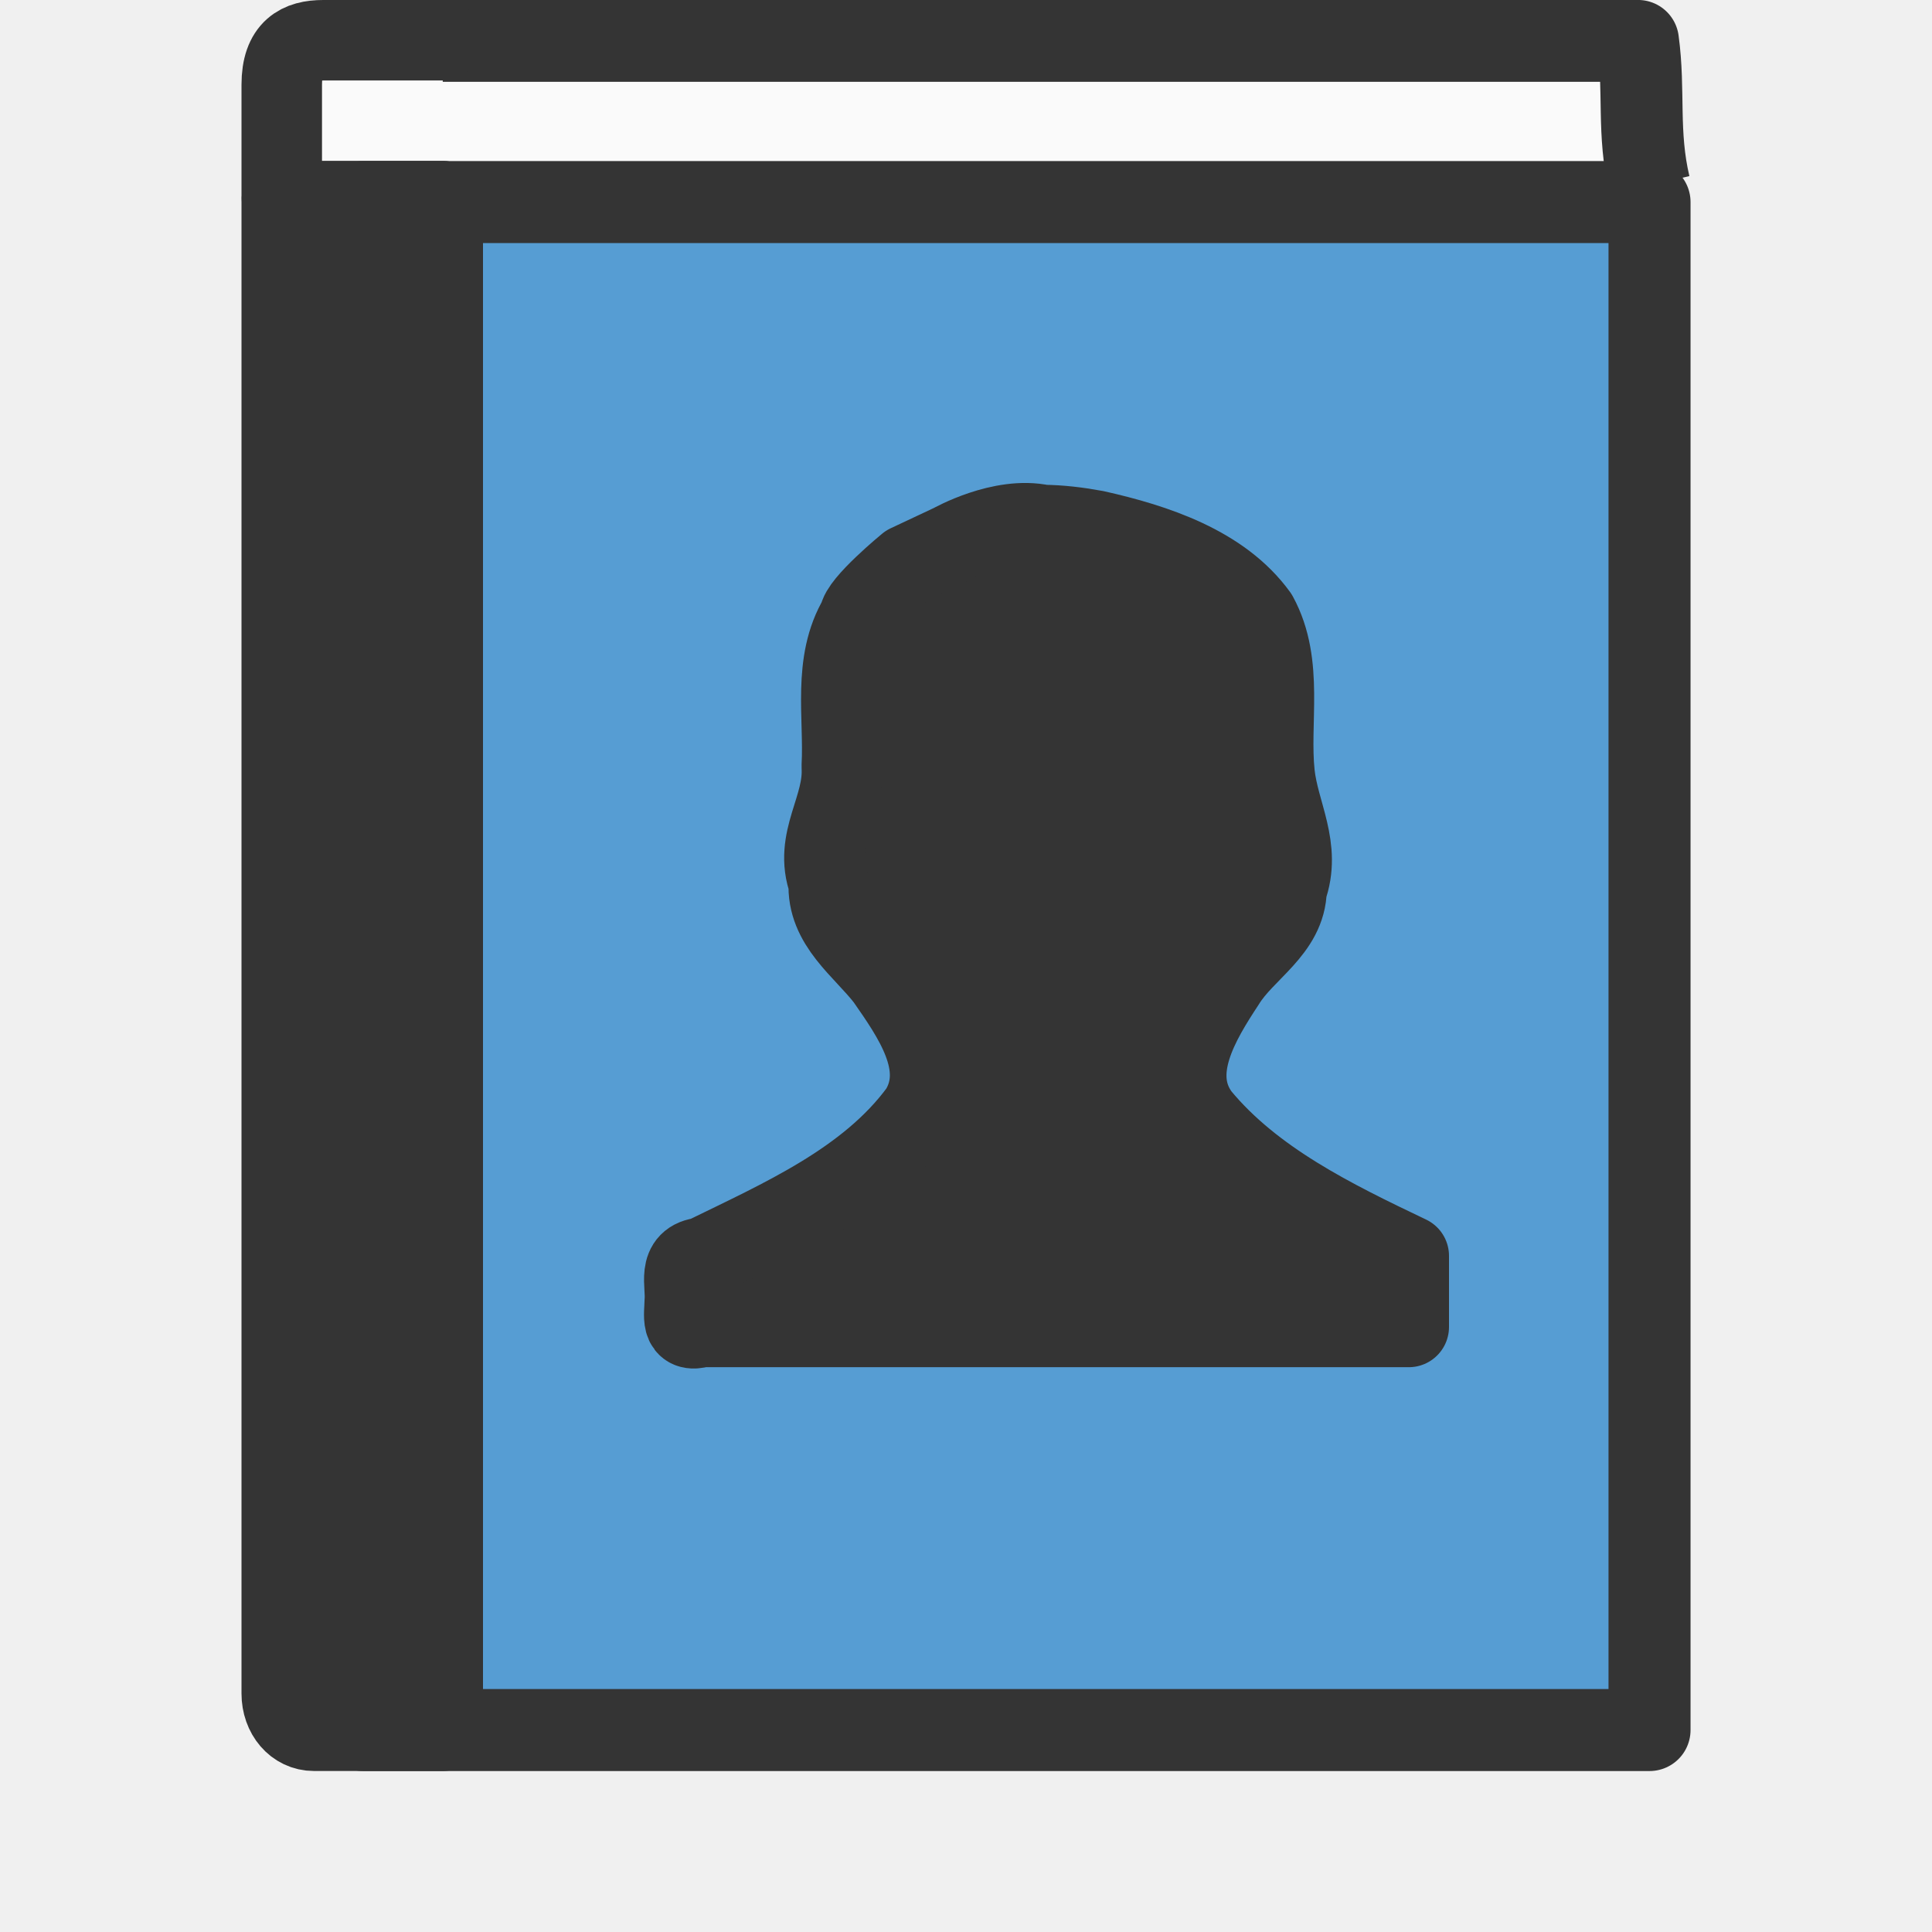
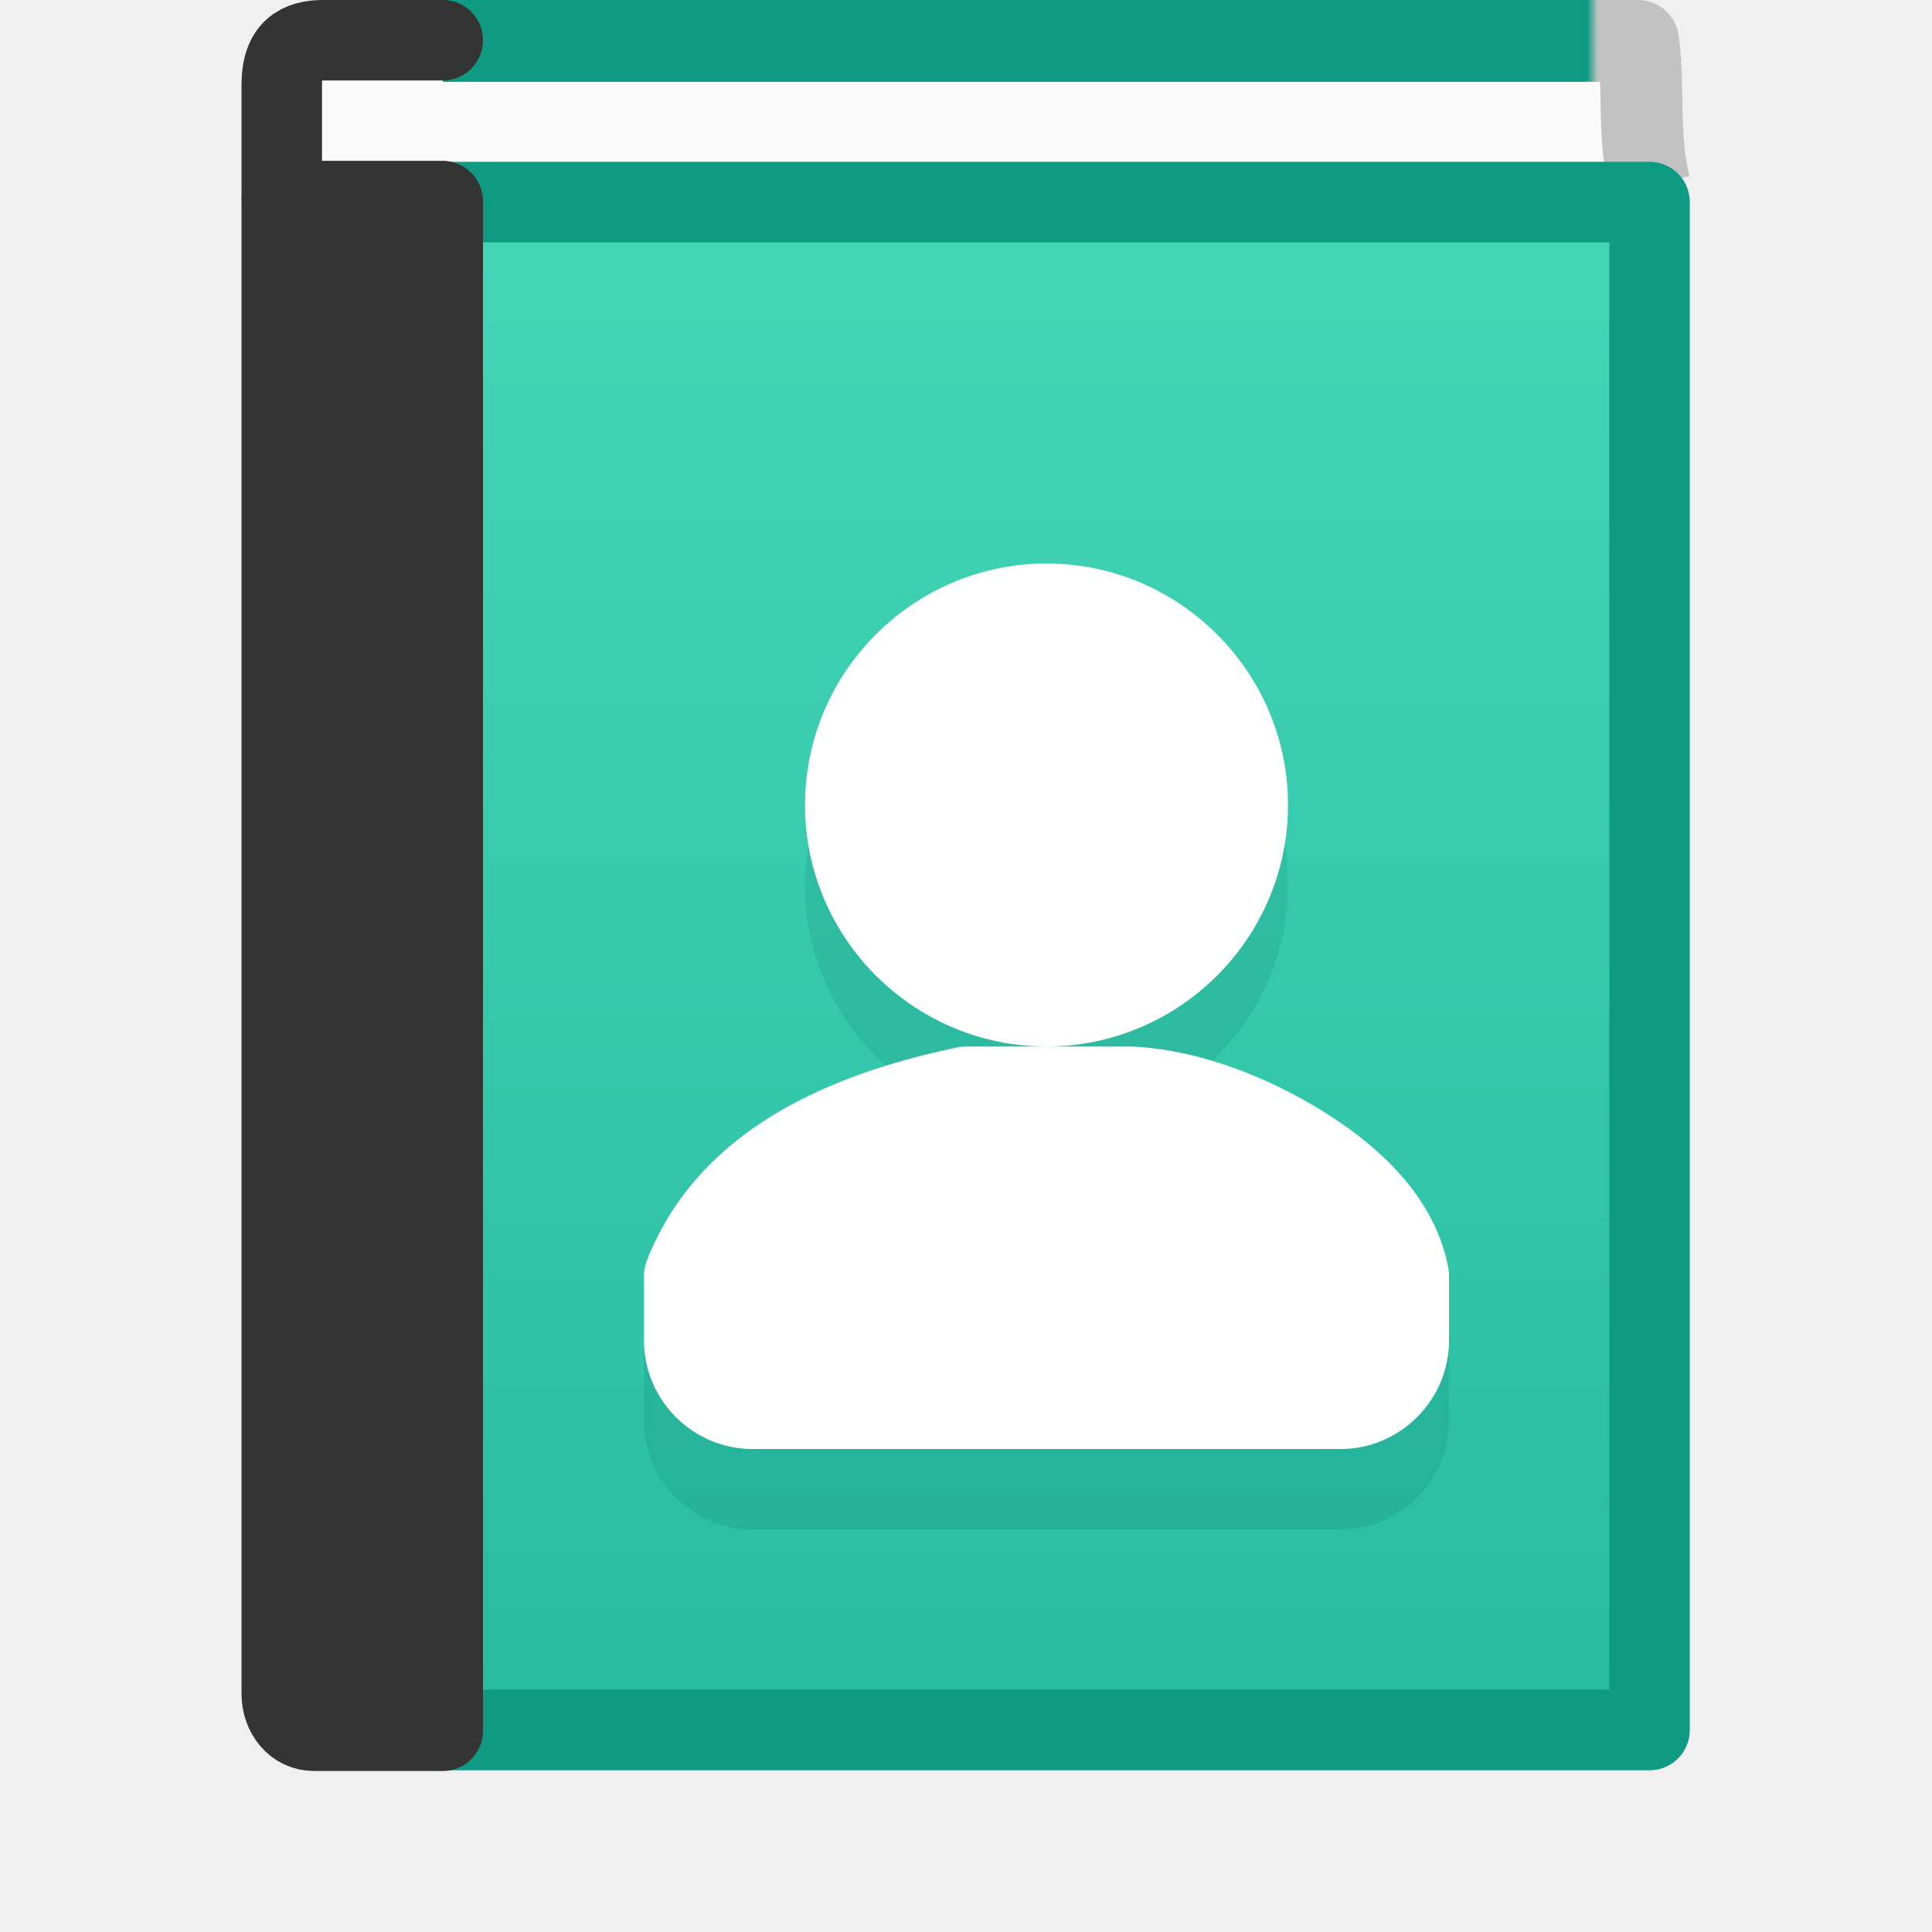
- <svg xmlns="http://www.w3.org/2000/svg" id="svg3481" height="24" width="24" version="1.1">
-   <defs id="defs3483" />
-   <path d="M 20.491,2.304 C 20.337,1.649 20.433,1.133 20.348,0.508 l -15.839,0 0.093,1.983" id="path2723" style="display:inline;fill:#fafafa;fill-opacity:1;stroke:#343434;stroke-width:1.017;stroke-linecap:butt;stroke-linejoin:round;stroke-miterlimit:0;stroke-dasharray:none;stroke-dashoffset:0;stroke-opacity:1" />
-   <path d="m 5.5,2.5 -1.6,0 c -0.228,0 -0.4,-0.021 -0.4,-0.049 l 0,-1.398 c 0,-0.444 0.224,-0.553 0.516,-0.553 l 1.484,0" id="rect5505-21-3-9" style="color:#000000;display:inline;overflow:visible;visibility:visible;fill:#fafafa;fill-opacity:1;fill-rule:nonzero;stroke:#343434;stroke-width:1;stroke-linecap:round;stroke-linejoin:round;stroke-miterlimit:4;stroke-dasharray:none;stroke-dashoffset:0;stroke-opacity:1;marker:none;enable-background:accumulate" />
-   <rect width="15.981" height="18.981" x="4.51" y="2.51" id="rect2719" style="display:inline;fill:#569dd3;fill-opacity:1;stroke:#343434;stroke-width:1.019;stroke-linecap:round;stroke-linejoin:round;stroke-miterlimit:0;stroke-dasharray:none;stroke-dashoffset:0;stroke-opacity:1" />
-   <path d="m 5.5,2.5 c 0,0 0,13.212 0,19 l -1.6,0 c -0.228,0 -0.4,-0.201 -0.4,-0.463 l 0,-18.537 z" id="rect5505-21-3" style="color:#000000;display:inline;overflow:visible;visibility:visible;fill:#343434;fill-opacity:1;fill-rule:nonzero;stroke:#343434;stroke-width:1;stroke-linecap:round;stroke-linejoin:round;stroke-miterlimit:4;stroke-dasharray:none;stroke-dashoffset:0;stroke-opacity:1;marker:none;enable-background:accumulate" />
-   <path d="M 12.953,6.522 C 12.441,6.41 11.828,6.756 11.828,6.756 l -0.551,0.259 c 0,0 -0.597,0.49 -0.603,0.656 -0.336,0.559 -0.183,1.237 -0.217,1.848 0.033,0.525 -0.356,0.914 -0.161,1.447 -0.028,0.514 0.422,0.815 0.711,1.187 0.326,0.47 0.768,1.084 0.42,1.647 -0.644,0.878 -1.715,1.344 -2.692,1.822 -0.332,0.032 -0.207,0.332 -0.229,0.546 -5.288e-4,0.17 -0.06,0.395 0.205,0.316 2.93,0 5.859,0 8.789,0 0,-0.294 0,-0.588 0,-0.883 -0.946,-0.451 -1.934,-0.934 -2.597,-1.736 -0.399,-0.537 9.12e-4,-1.182 0.315,-1.66 0.245,-0.398 0.757,-0.652 0.764,-1.159 0.188,-0.514 -0.096,-0.94 -0.149,-1.431 C 15.764,8.965 15.951,8.253 15.621,7.648 15.173,7.029 14.353,6.758 13.609,6.591 13.393,6.551 13.173,6.524 12.953,6.522 Z" id="path3107" style="color:#000000;display:inline;overflow:visible;visibility:visible;fill:#343434;fill-opacity:1;fill-rule:nonzero;stroke:#343434;stroke-width:1;stroke-linecap:round;stroke-linejoin:round;stroke-miterlimit:4;stroke-dasharray:none;stroke-dashoffset:0;stroke-opacity:1;marker:none;enable-background:accumulate" />
+ <svg xmlns="http://www.w3.org/2000/svg" xmlns:xlink="http://www.w3.org/1999/xlink" id="svg3481" height="24" width="24" version="1.1">
+   <defs id="defs3483">
+     <linearGradient gradientTransform="matrix(0.3751692,0,0,0.4937737,0.2291167,0.1438346)" gradientUnits="userSpaceOnUse" xlink:href="#linearGradient3110" id="linearGradient3092" y2="0.065" x2="54.887" y1="0.065" x1="10.199" />
+     <linearGradient id="linearGradient3110">
+       <stop offset="0" style="stop-color:#0e9a83;stop-opacity:1" id="stop3112" />
+       <stop offset="0.934" style="stop-color:#0e9a83;stop-opacity:1" id="stop3114" />
+       <stop offset="0.942" style="stop-color:#c2c2c2;stop-opacity:1" id="stop3116" />
+       <stop offset="1" style="stop-color:#c2c2c2;stop-opacity:1" id="stop3118" />
+     </linearGradient>
+     <linearGradient xlink:href="#linearGradient925" id="linearGradient919" x1="15" y1="11" x2="15" y2="29" gradientUnits="userSpaceOnUse" gradientTransform="translate(0,-7.99998)" />
+     <linearGradient id="linearGradient925">
+       <stop offset="0" style="stop-color:#43d6b5;stop-opacity:1" id="stop921" />
+       <stop offset="1" style="stop-color:#28bca3;stop-opacity:1" id="stop923" />
+     </linearGradient>
+   </defs>
+   <path d="M 20.491,2.304 C 20.337,1.649 20.433,1.133 20.348,0.508 H 4.509 l 0.093,1.983" id="path2723-3" style="display:inline;fill:#fafafa;fill-opacity:1;stroke:url(#linearGradient3092);stroke-width:1.017;stroke-linecap:butt;stroke-linejoin:round;stroke-miterlimit:0;stroke-dasharray:none;stroke-dashoffset:0;stroke-opacity:1" />
+   <path d="M 5.5,2.5 H 3.9 c -0.228,0 -0.4,-0.021 -0.4,-0.049 v -1.398 c 0,-0.444 0.224,-0.553 0.516,-0.553 h 1.484" id="rect5505-21-3-9-6" style="color:#000000;display:inline;overflow:visible;visibility:visible;fill:#fafafa;fill-opacity:1;fill-rule:nonzero;stroke:#343434;stroke-width:1;stroke-linecap:round;stroke-linejoin:round;stroke-miterlimit:4;stroke-dasharray:none;stroke-dashoffset:0;stroke-opacity:1;marker:none;enable-background:accumulate" />
+   <rect width="15.981" height="18.981" x="4.51" y="2.51" id="rect2719-7" style="display:inline;fill:url(#linearGradient919);fill-opacity:1;stroke:#0e9a83;stroke-width:1;stroke-linecap:round;stroke-linejoin:round;stroke-miterlimit:0;stroke-dasharray:none;stroke-dashoffset:0;stroke-opacity:1" />
+   <path d="m 5.5,2.5 c 0,0 0,13.212 0,19 h -1.6 c -0.228,0 -0.4,-0.201 -0.4,-0.463 V 2.5 Z" id="rect5505-21-3-5" style="color:#000000;display:inline;overflow:visible;visibility:visible;fill:#343434;fill-opacity:1;fill-rule:nonzero;stroke:#343434;stroke-width:1;stroke-linecap:round;stroke-linejoin:round;stroke-miterlimit:4;stroke-dasharray:none;stroke-dashoffset:0;stroke-opacity:1;marker:none;enable-background:accumulate" />
+   <path style="color:#000000;font-style:normal;font-variant:normal;font-weight:normal;font-stretch:normal;font-size:medium;line-height:normal;font-family:sans-serif;font-variant-ligatures:normal;font-variant-position:normal;font-variant-caps:normal;font-variant-numeric:normal;font-variant-alternates:normal;font-feature-settings:normal;text-indent:0;text-align:start;text-decoration:none;text-decoration-line:none;text-decoration-style:solid;text-decoration-color:#000000;letter-spacing:normal;word-spacing:normal;text-transform:none;writing-mode:lr-tb;direction:ltr;text-orientation:mixed;dominant-baseline:auto;baseline-shift:baseline;text-anchor:start;white-space:normal;shape-padding:0;clip-rule:nonzero;display:inline;overflow:visible;visibility:visible;opacity:0.15;isolation:auto;mix-blend-mode:normal;color-interpolation:sRGB;color-interpolation-filters:linearRGB;solid-color:#000000;solid-opacity:1;vector-effect:none;fill:#007367;fill-opacity:1;fill-rule:nonzero;stroke:none;stroke-width:1;stroke-linecap:round;stroke-linejoin:round;stroke-miterlimit:4;stroke-dasharray:none;stroke-dashoffset:0;stroke-opacity:1;marker:none;color-rendering:auto;image-rendering:auto;shape-rendering:auto;text-rendering:auto;enable-background:accumulate" d="m 13,8 c -1.651,0 -3,1.349 -3,3 0,1.651 1.349,3 3,3 1.651,0 3,-1.349 3,-3 0,-1.651 -1.349,-3 -3,-3 z m 0,6 h -1 c -0.034,-2.16e-4 -0.068,0.003 -0.102,0.01 C 10.115,14.38 8.633,15.14 8.035,16.66 8.012,16.719 8,16.781 8,16.844 v 0.812 c 0,0.736 0.608,1.344 1.344,1.344 h 7.312 C 17.392,19 18,18.392 18,17.656 v -0.812 c 2.26e-4,-0.031 -0.002,-0.061 -0.008,-0.092 -0.167,-0.885 -0.868,-1.533 -1.631,-1.992 -0.763,-0.459 -1.611,-0.74 -2.328,-0.76 -0.005,-6.2e-5 -0.009,-6.2e-5 -0.014,0 z" id="path927" />
+   <g id="g994" style="opacity:0.3;fill:#ffffff;fill-opacity:1" transform="translate(0,2.0262316e-5)" />
+   <path style="color:#000000;font-style:normal;font-variant:normal;font-weight:normal;font-stretch:normal;font-size:medium;line-height:normal;font-family:sans-serif;font-variant-ligatures:normal;font-variant-position:normal;font-variant-caps:normal;font-variant-numeric:normal;font-variant-alternates:normal;font-feature-settings:normal;text-indent:0;text-align:start;text-decoration:none;text-decoration-line:none;text-decoration-style:solid;text-decoration-color:#000000;letter-spacing:normal;word-spacing:normal;text-transform:none;writing-mode:lr-tb;direction:ltr;text-orientation:mixed;dominant-baseline:auto;baseline-shift:baseline;text-anchor:start;white-space:normal;shape-padding:0;clip-rule:nonzero;display:inline;overflow:visible;visibility:visible;opacity:1;isolation:auto;mix-blend-mode:normal;color-interpolation:sRGB;color-interpolation-filters:linearRGB;solid-color:#000000;solid-opacity:1;vector-effect:none;fill:#ffffff;fill-opacity:1;fill-rule:nonzero;stroke:none;stroke-width:1;stroke-linecap:round;stroke-linejoin:round;stroke-miterlimit:4;stroke-dasharray:none;stroke-dashoffset:0;stroke-opacity:1;marker:none;color-rendering:auto;image-rendering:auto;shape-rendering:auto;text-rendering:auto;enable-background:accumulate" d="m 13,7 c -1.651,0 -3,1.349 -3,3 0,1.651 1.349,3 3,3 1.651,0 3,-1.349 3,-3 0,-1.651 -1.349,-3 -3,-3 z m 0,6 h -1 c -0.034,-2.16e-4 -0.068,0.003 -0.102,0.01 C 10.115,13.38 8.633,14.14 8.035,15.66 8.012,15.719 8,15.781 8,15.844 v 0.812 c 0,0.736 0.608,1.344 1.344,1.344 h 7.312 C 17.392,18 18,17.392 18,16.656 v -0.812 c 2.26e-4,-0.031 -0.002,-0.061 -0.008,-0.092 -0.167,-0.885 -0.868,-1.533 -1.631,-1.992 -0.763,-0.459 -1.611,-0.74 -2.328,-0.76 -0.005,-6.2e-5 -0.009,-6.2e-5 -0.014,0 z" id="path915" />
</svg>
